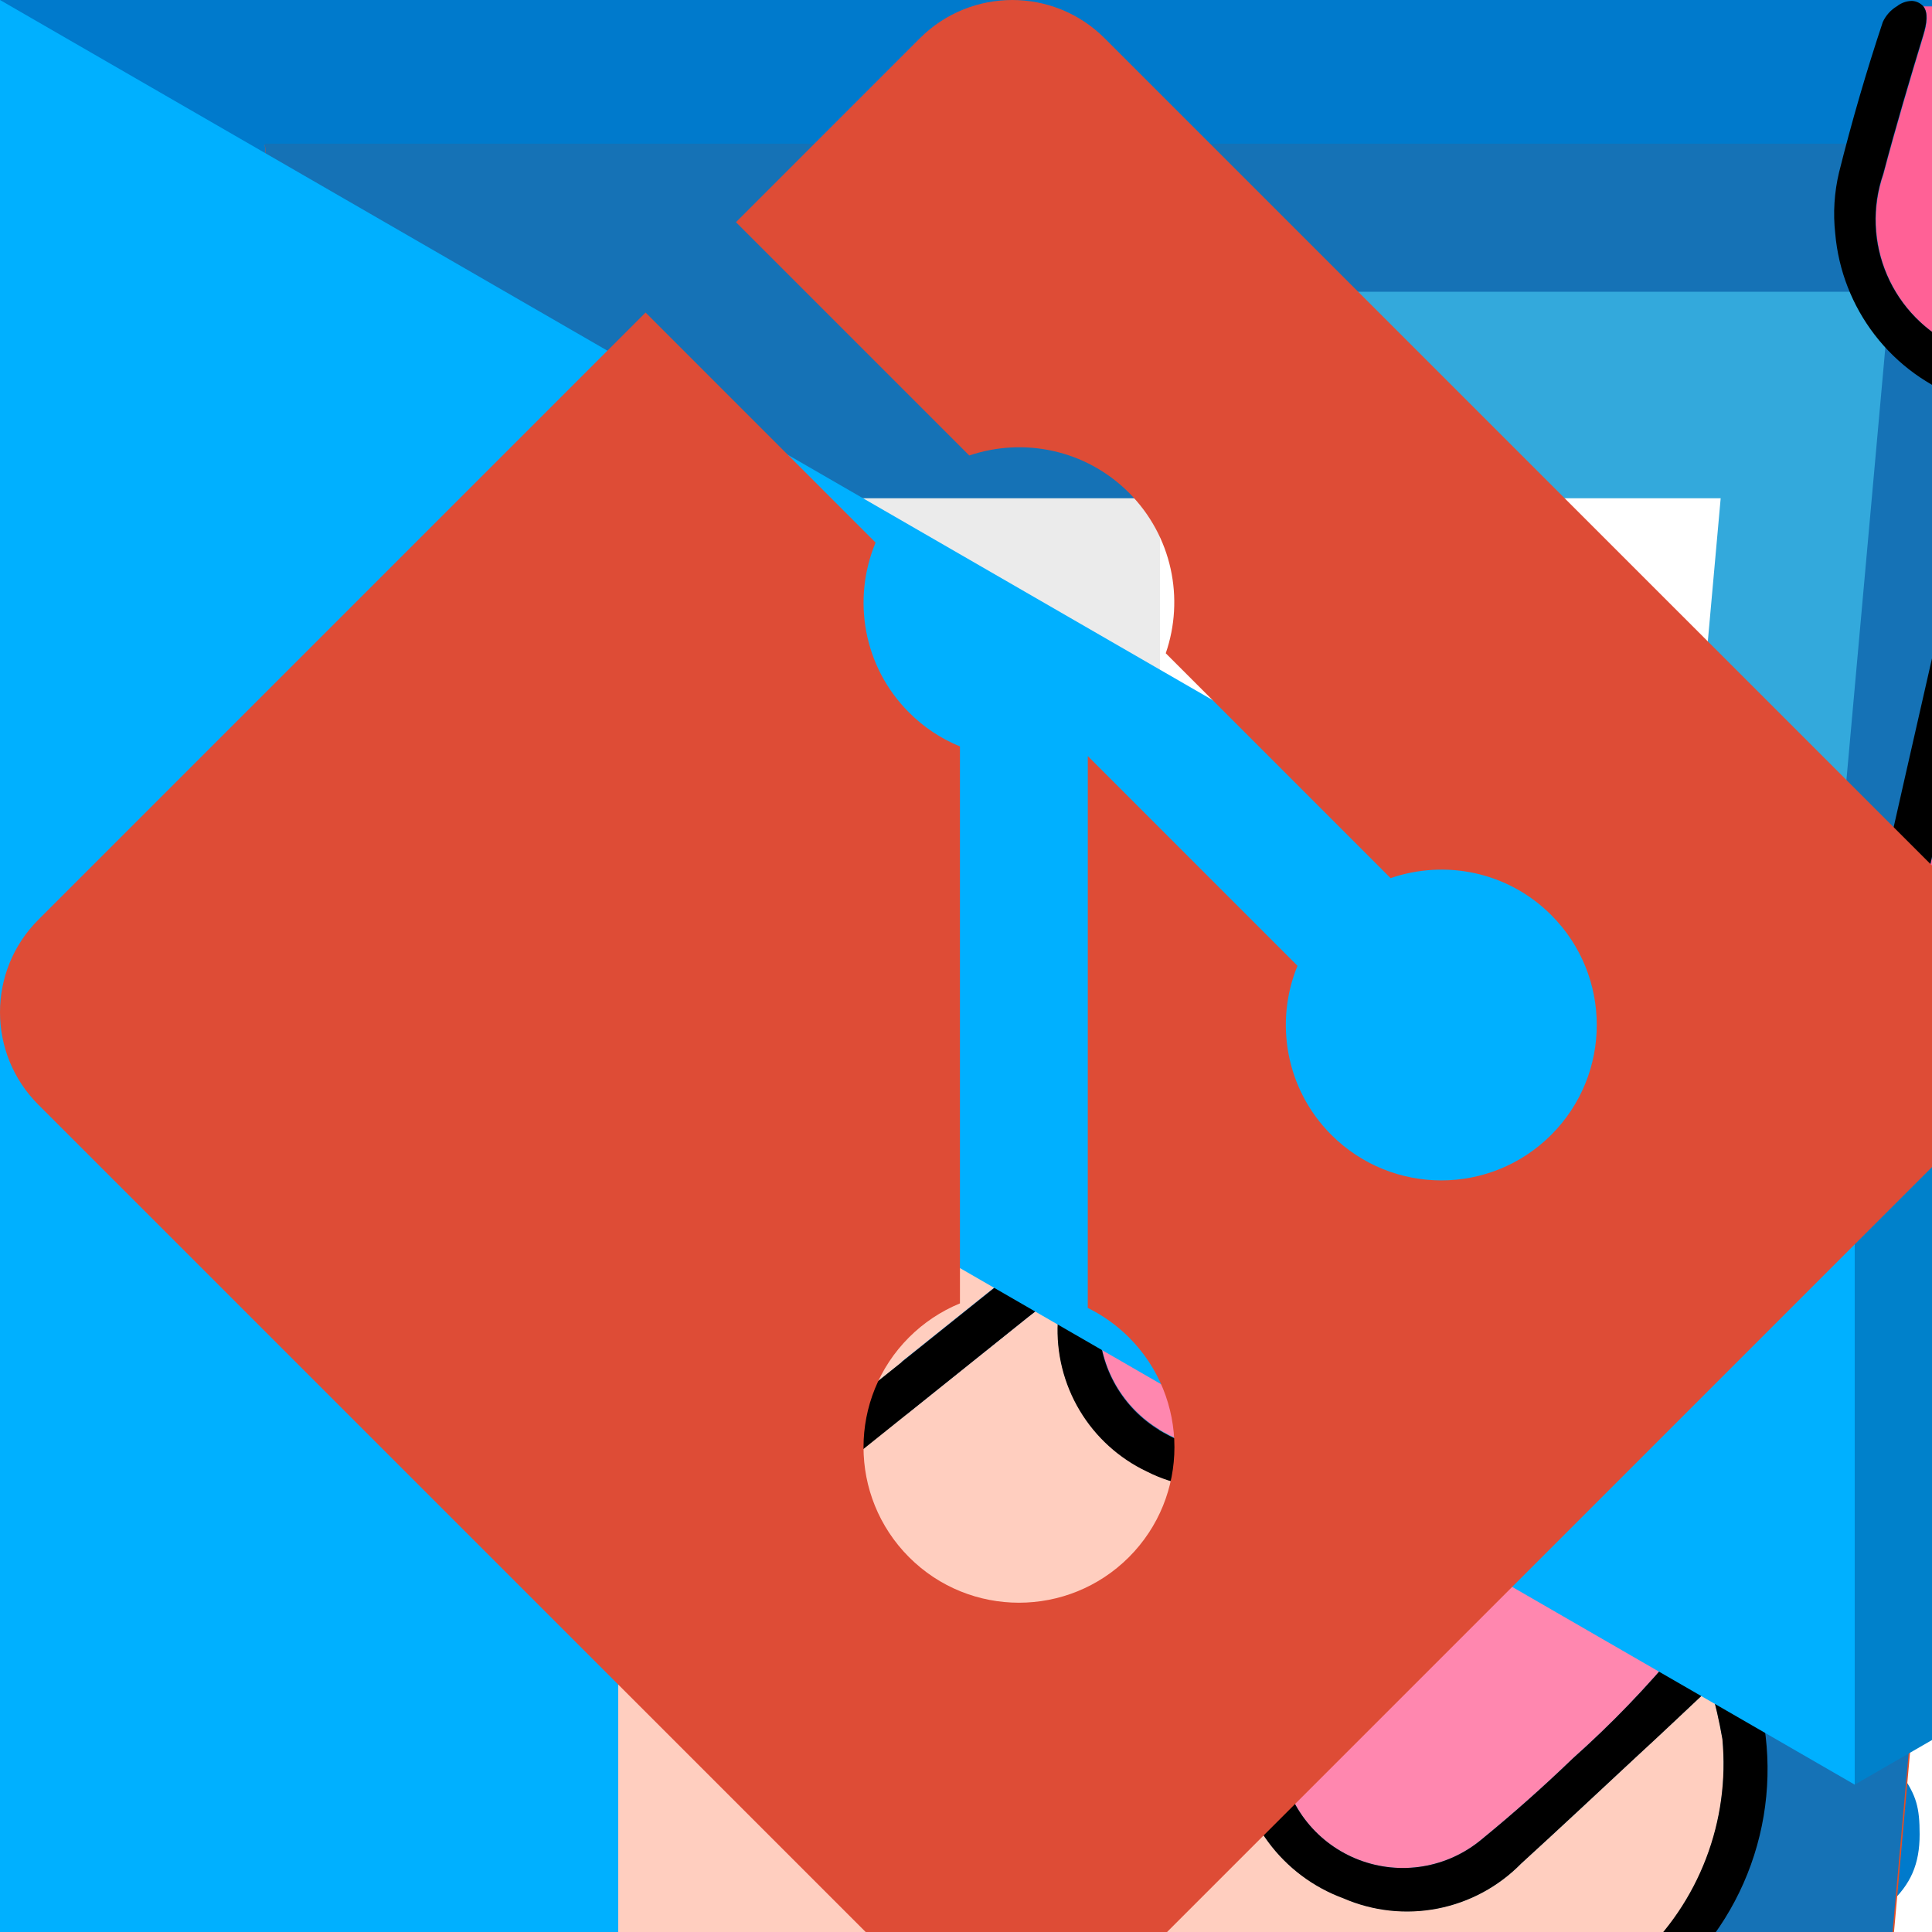
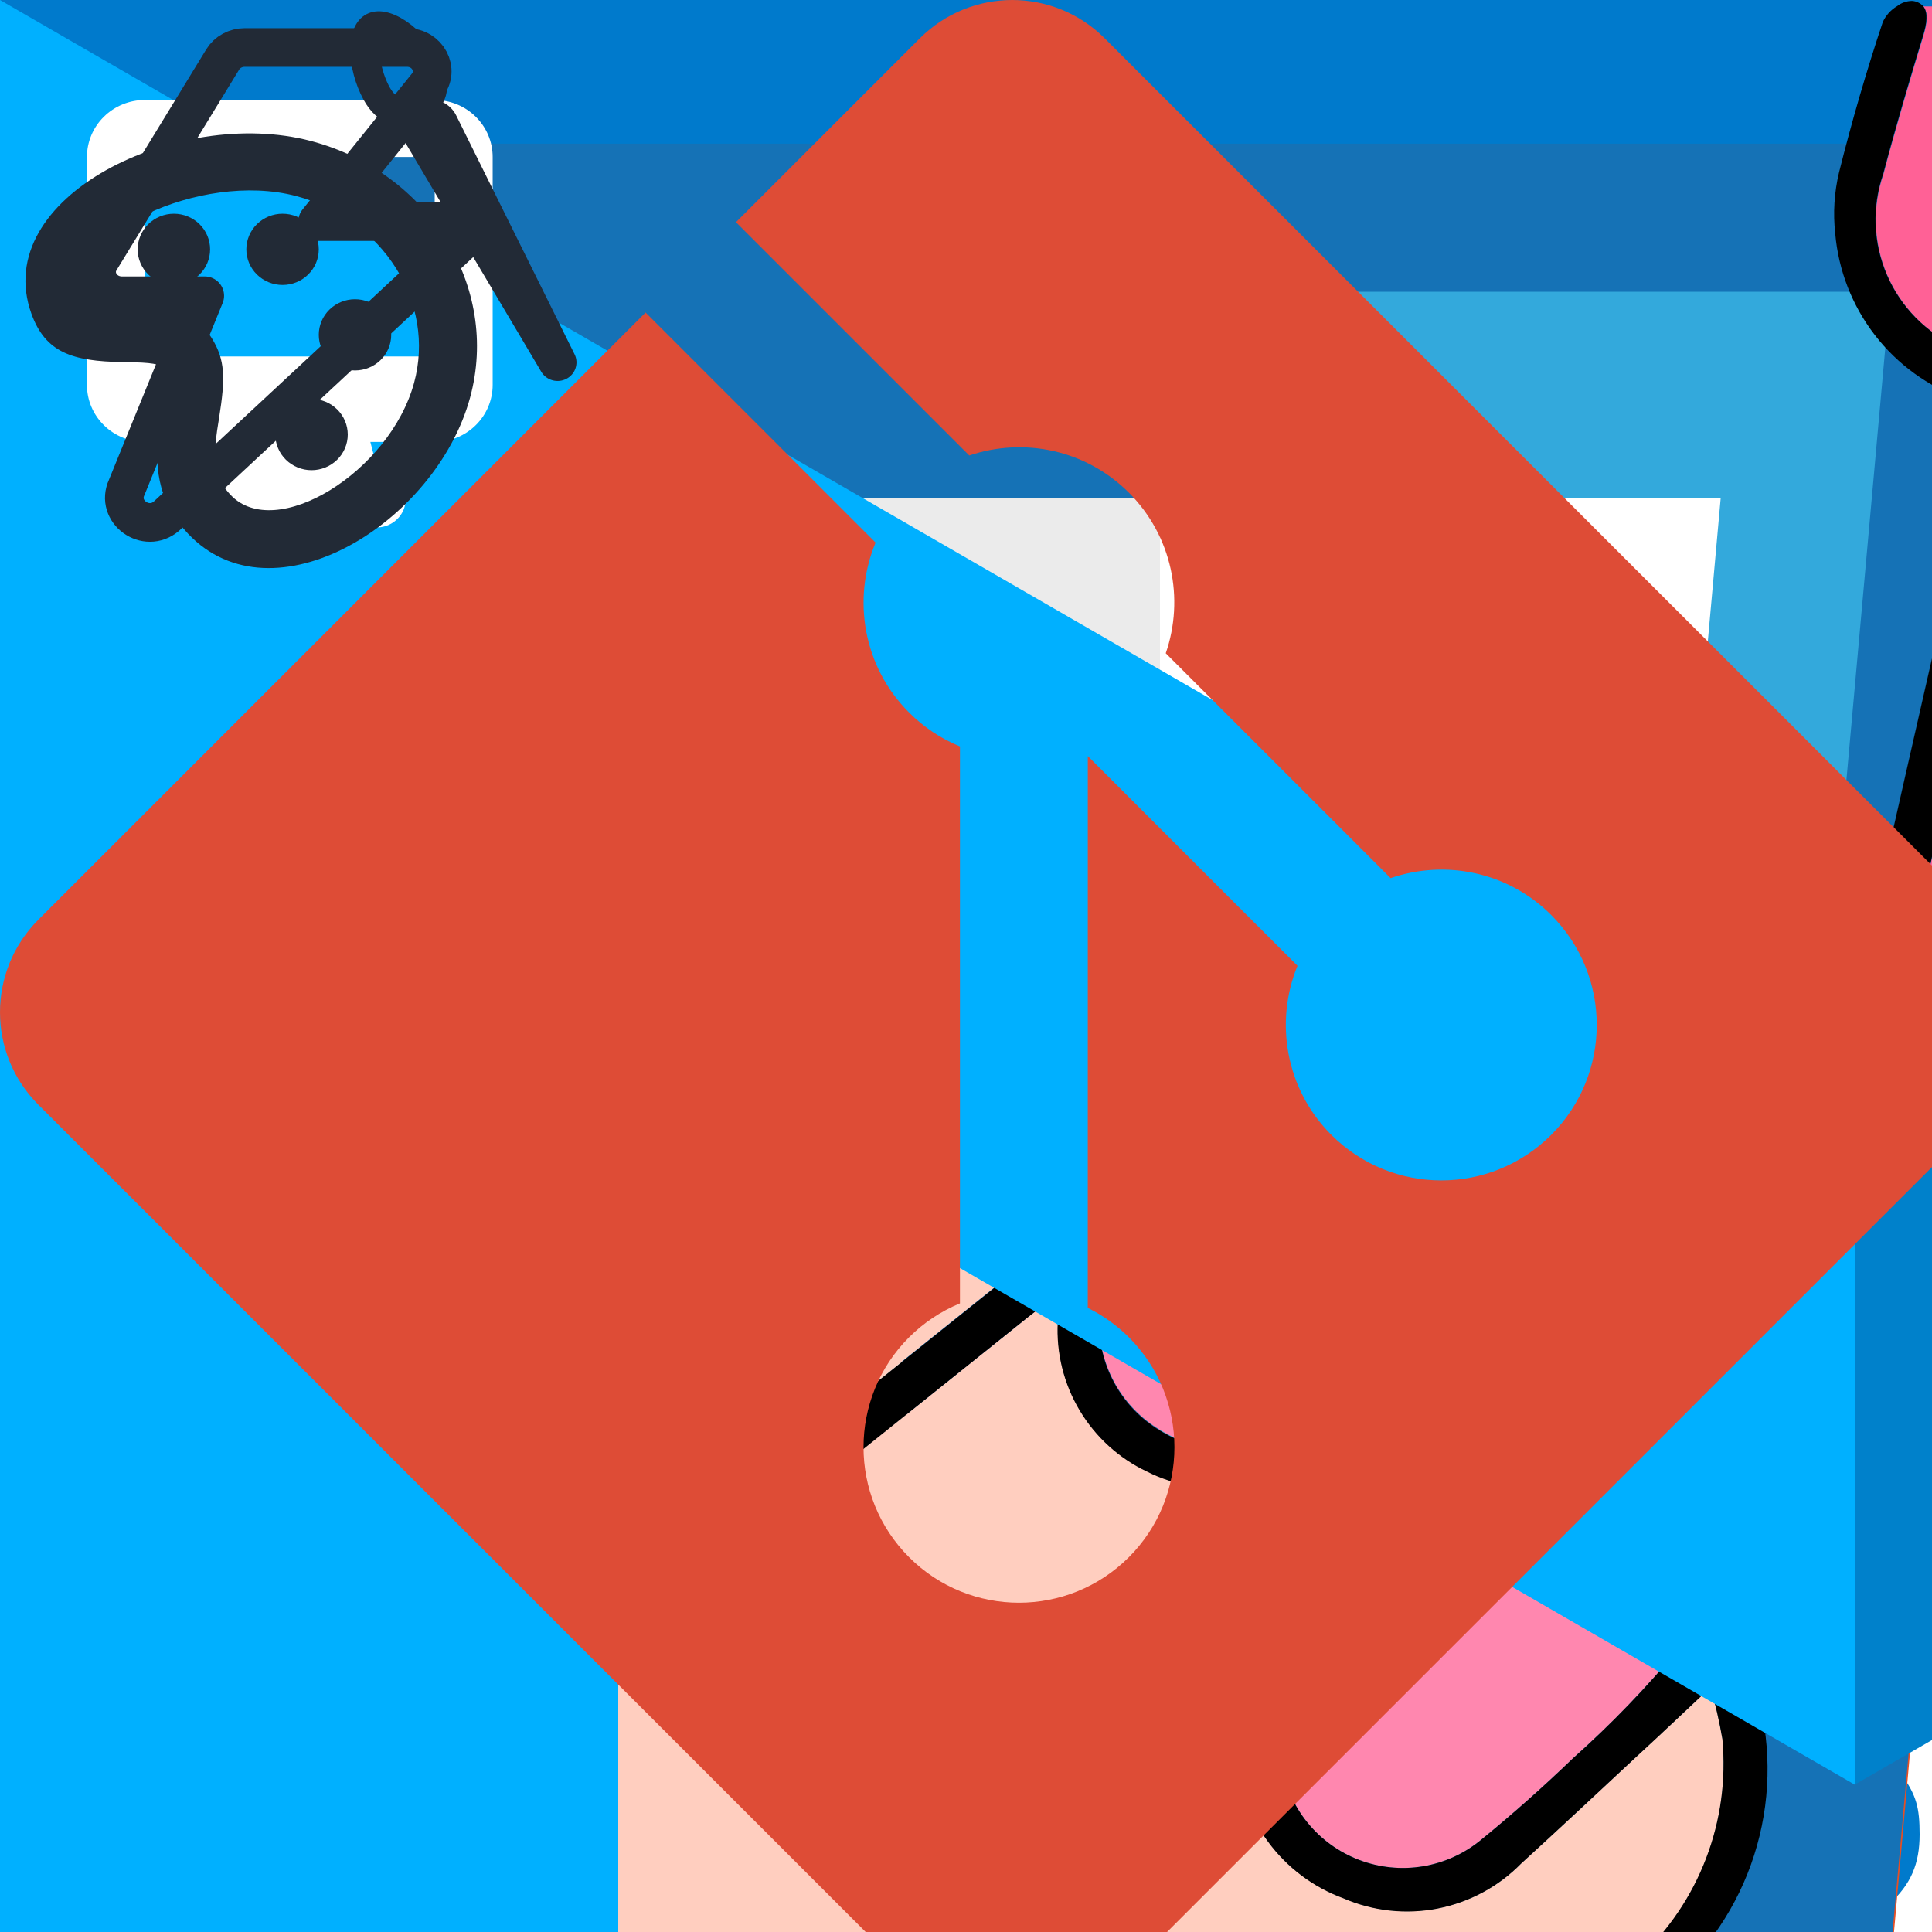
<svg xmlns="http://www.w3.org/2000/svg" width="100" height="100" viewBox="0 0 100 100" fill="none">
  <g id="codeReactSVG">
    <path d="M100 48.704C100 42.079 91.704 35.8 78.983 31.908C81.921 18.946 80.617 8.629 74.867 5.325C73.473 4.545 71.897 4.152 70.3 4.188V8.729C71.237 8.729 71.992 8.917 72.625 9.263C75.396 10.854 76.6 16.904 75.662 24.692C75.438 26.608 75.071 28.625 74.621 30.683C70.361 29.657 66.037 28.915 61.679 28.463C59.083 24.881 56.25 21.476 53.2 18.271C59.846 12.096 66.083 8.713 70.325 8.713V4.167C64.717 4.167 57.379 8.163 49.958 15.092C42.542 8.208 35.2 4.25 29.596 4.25V8.792C33.817 8.792 40.075 12.158 46.721 18.292C43.867 21.292 41.013 24.692 38.3 28.463C33.933 28.91 29.602 29.659 25.337 30.704C24.867 28.667 24.521 26.692 24.275 24.796C23.317 17.004 24.5 10.954 27.254 9.346C27.863 8.979 28.658 8.813 29.596 8.813V4.271C27.887 4.271 26.333 4.638 24.992 5.408C19.262 8.713 17.979 19.004 20.933 31.929C8.254 35.846 0 42.1 0 48.704C0 55.329 8.296 61.608 21.017 65.496C18.079 78.463 19.383 88.779 25.133 92.079C26.458 92.854 28.008 93.221 29.717 93.221C35.325 93.221 42.663 89.225 50.083 82.296C57.5 89.183 64.838 93.138 70.446 93.138C72.055 93.172 73.644 92.778 75.05 91.996C80.779 88.696 82.062 78.404 79.108 65.479C91.746 61.588 100 55.308 100 48.704ZM73.458 35.108C72.667 37.833 71.749 40.519 70.708 43.158C69.005 39.845 67.134 36.62 65.104 33.496C68 33.925 70.792 34.454 73.463 35.108H73.458ZM64.125 56.817C62.538 59.567 60.904 62.179 59.212 64.604C53.097 65.143 46.946 65.15 40.829 64.625C37.321 59.613 34.252 54.307 31.658 48.767C34.248 43.213 37.304 37.889 40.792 32.85C46.906 32.31 53.055 32.302 59.171 32.825C60.862 35.25 62.517 37.842 64.104 40.575C65.654 43.242 67.062 45.95 68.346 48.683C67.048 51.45 65.64 54.163 64.125 56.817ZM70.708 54.167C71.808 56.896 72.75 59.629 73.521 62.279C70.854 62.933 68.037 63.483 65.125 63.908C67.147 60.756 69.01 57.505 70.708 54.167ZM50.042 75.917C48.146 73.958 46.25 71.779 44.375 69.392C46.208 69.475 48.083 69.538 49.979 69.538C51.896 69.538 53.792 69.496 55.646 69.392C53.812 71.779 51.917 73.958 50.042 75.917ZM34.875 63.908C32.066 63.501 29.276 62.965 26.517 62.3C27.271 59.671 28.208 56.958 29.267 54.25C30.104 55.875 30.983 57.508 31.942 59.142C32.9 60.771 33.875 62.363 34.875 63.908ZM49.938 21.492C51.833 23.45 53.729 25.629 55.604 28.017C53.771 27.933 51.896 27.871 50 27.871C48.083 27.871 46.188 27.913 44.333 28.017C46.167 25.629 48.062 23.45 49.938 21.492ZM34.854 33.5C32.833 36.646 30.969 39.89 29.271 43.221C28.201 40.565 27.262 37.857 26.458 35.108C29.125 34.475 31.942 33.925 34.854 33.5ZM16.408 59.017C9.192 55.942 4.525 51.904 4.525 48.704C4.525 45.504 9.192 41.446 16.408 38.392C18.158 37.638 20.075 36.963 22.054 36.333C23.217 40.325 24.746 44.483 26.637 48.746C24.852 52.755 23.341 56.881 22.117 61.096C20.181 60.497 18.276 59.803 16.408 59.017ZM27.375 88.142C24.604 86.558 23.4 80.5 24.337 72.717C24.562 70.8 24.929 68.779 25.379 66.721C29.371 67.7 33.733 68.454 38.321 68.946C40.917 72.528 43.75 75.933 46.8 79.138C40.154 85.313 33.917 88.696 29.675 88.696C28.875 88.705 28.085 88.516 27.375 88.146V88.142ZM75.725 72.613C76.683 80.4 75.5 86.454 72.746 88.063C72.138 88.429 71.342 88.592 70.404 88.592C66.183 88.592 59.925 85.229 53.279 79.092C56.133 76.1 58.987 72.696 61.7 68.925C66.067 68.478 70.398 67.729 74.662 66.683C75.133 68.742 75.496 70.717 75.725 72.613ZM83.571 59.017C81.821 59.771 79.904 60.446 77.925 61.075C76.679 56.839 75.148 52.692 73.342 48.663C75.217 44.425 76.721 40.288 77.862 36.313C79.883 36.942 81.796 37.638 83.592 38.392C90.808 41.467 95.475 45.504 95.475 48.704C95.454 51.904 90.787 55.963 83.571 59.017Z" fill="white" fill-opacity="0.5" />
    <path d="M49.979 58.021C52.45 58.021 54.82 57.039 56.567 55.292C58.314 53.545 59.296 51.175 59.296 48.704C59.296 46.233 58.314 43.864 56.567 42.117C54.82 40.369 52.45 39.388 49.979 39.388C47.508 39.388 45.139 40.369 43.391 42.117C41.644 43.864 40.663 46.233 40.663 48.704C40.663 51.175 41.644 53.545 43.391 55.292C45.139 57.039 47.508 58.021 49.979 58.021Z" fill="white" fill-opacity="0.5" />
  </g>
  <g id="EmailMe">
    <path d="M18.125 3.125H1.875C1.529 3.125 1.25 3.404 1.25 3.75V16.25C1.25 16.596 1.529 16.875 1.875 16.875H18.125C18.471 16.875 18.75 16.596 18.75 16.25V3.75C18.75 3.404 18.471 3.125 18.125 3.125ZM16.547 5.252L10.385 10.047C10.232 10.166 10.02 10.166 9.867 10.047L3.703 5.252C3.68 5.234 3.663 5.209 3.654 5.181C3.646 5.153 3.646 5.123 3.656 5.095C3.665 5.067 3.683 5.043 3.707 5.026C3.731 5.009 3.76 5 3.789 5H16.461C16.49 5 16.519 5.009 16.543 5.026C16.567 5.043 16.585 5.067 16.594 5.095C16.604 5.123 16.604 5.153 16.596 5.181C16.587 5.209 16.57 5.234 16.547 5.252Z" fill="white" />
  </g>
  <g id="downloadCV">
    <path d="M10 12.5L13.333 9.167M10 12.5V2.5V12.5ZM10 12.5L6.667 9.167L10 12.5Z" stroke="white" stroke-width="2" stroke-linecap="round" stroke-linejoin="round" />
    <path d="M1.667 14.167L2.184 16.238C2.274 16.598 2.482 16.918 2.775 17.147C3.068 17.376 3.429 17.5 3.801 17.5H16.199C16.571 17.5 16.932 17.376 17.225 17.147C17.518 16.918 17.726 16.598 17.816 16.238L18.333 14.167" stroke="white" stroke-width="2" stroke-linecap="round" stroke-linejoin="round" />
  </g>
  <g id="reactSVG">
    <path d="M32.33,22.516c7.635,0.052 15.965,0.609 21.683,5.708c0.168,0.15 0.33,0.306 0.488,0.467c1.349,1.375 2.054,3.595 0.965,5.422c-2.234,3.751 -7.23,5.387 -12.067,6.394c-7.234,1.506 -14.798,1.518 -22.029,0.192c-4.161,-0.764 -8.416,-2.103 -11.373,-4.904c-1.151,-1.09 -2.135,-2.524 -1.981,-4.12c0.25,-2.582 2.727,-4.239 4.812,-5.361c5.791,-3.116 12.847,-3.813 19.502,-3.798Zm-0.554,1.173c-7.224,0.049 -15.043,0.51 -20.621,5.129c-0.195,0.161 -0.383,0.33 -0.564,0.507c-0.117,0.114 -0.23,0.233 -0.339,0.355c-0.979,1.1 -1.316,2.867 -0.392,4.188c0.93,1.329 2.342,2.288 3.796,3.07c5.438,2.924 11.864,3.443 18.129,3.465c6.343,0.023 12.884,-0.555 18.487,-3.452c2.232,-1.155 4.744,-2.851 4.655,-5.035c-0.082,-2.004 -2.036,-3.242 -3.499,-4.126c-0.396,-0.239 -0.803,-0.46 -1.216,-0.668c-5.562,-2.787 -12.08,-3.447 -18.436,-3.433Z" style="fill:#00d8ff;" />
    <path d="M42.115,10.703c2.793,0.071 4.24,3.429 4.431,5.909c0.038,0.493 0.052,0.988 0.046,1.483c-0.006,0.536 -0.035,1.072 -0.082,1.606c-0.589,6.612 -3.608,12.909 -7.163,18.724c-3.477,5.688 -7.717,11.36 -13.485,13.996c-1.907,0.872 -4.175,1.41 -5.863,0.437c-2.314,-1.333 -2.567,-4.451 -2.524,-6.816c0.011,-0.581 0.049,-1.162 0.109,-1.741c0.889,-8.56 5.228,-16.669 10.658,-23.655c3.168,-4.076 6.937,-8.119 11.632,-9.583c0.739,-0.231 1.326,-0.371 2.241,-0.36Zm-0.134,1.172c-3.279,0.052 -6.223,2.482 -8.83,5.007c-6.854,6.637 -11.905,15.464 -13.937,24.721c-0.157,0.717 -0.289,1.439 -0.386,2.166c-0.075,0.563 -0.13,1.129 -0.159,1.697c-0.023,0.452 -0.031,0.905 -0.017,1.358c0.01,0.354 0.033,0.708 0.072,1.06c0.029,0.269 0.068,0.537 0.117,0.803c0.037,0.197 0.08,0.393 0.13,0.588c0.041,0.158 0.087,0.315 0.139,0.471c0.409,1.233 1.463,2.411 2.878,2.45c3.301,0.09 6.409,-2.317 9.096,-4.933c4.717,-4.591 8.232,-10.36 10.978,-16.424c2.216,-4.896 4.243,-10.218 3.111,-15.607c-0.043,-0.204 -0.093,-0.406 -0.15,-0.606c-0.047,-0.163 -0.1,-0.324 -0.158,-0.483c-0.44,-1.199 -1.475,-2.271 -2.884,-2.268Z" style="fill:#00d8ff;" />
    <path d="M22.109,10.747c3.564,0.069 6.765,2.488 9.607,5.197c5.186,4.943 9.011,11.231 11.913,17.849c2.248,5.127 4.316,10.882 2.478,16.292c-0.579,1.705 -2.044,3.265 -3.997,3.305c-3.581,0.072 -6.9,-2.532 -9.78,-5.335c-7.225,-7.034 -12.589,-16.32 -14.427,-26.168c-0.132,-0.704 -0.237,-1.414 -0.309,-2.127c-0.059,-0.582 -0.096,-1.167 -0.106,-1.752c-0.008,-0.472 0.002,-0.944 0.035,-1.414c0.022,-0.314 0.054,-0.626 0.097,-0.937c0.041,-0.292 0.093,-0.583 0.158,-0.871c0.043,-0.191 0.091,-0.38 0.146,-0.568c0.539,-1.843 1.941,-3.485 4.185,-3.471Zm-0.135,1.173c-2.087,0.046 -3.042,2.507 -3.234,4.234c-0.039,0.354 -0.063,0.711 -0.074,1.068c-0.014,0.456 -0.008,0.913 0.015,1.369c0.328,6.599 3.278,12.979 6.838,18.821c3.352,5.5 7.4,10.978 12.968,13.794c1.608,0.813 3.562,1.452 4.951,0.684c1.742,-0.964 1.956,-3.261 2.049,-4.973c0.025,-0.466 0.028,-0.934 0.013,-1.401c-0.018,-0.586 -0.064,-1.171 -0.133,-1.753c-0.642,-5.437 -3.05,-10.582 -5.816,-15.444c-3.442,-6.048 -7.659,-12.076 -13.627,-15.225c-1.236,-0.652 -2.574,-1.185 -3.95,-1.174Z" style="fill:#00d8ff;" />
  </g>
  <g id="Redux-Toolkit">
    <path d="M21.787 21.556C22.894 21.443 23.734 20.505 23.696 19.379C23.657 18.253 22.703 17.352 21.558 17.352H21.481C20.298 17.39 19.382 18.366 19.42 19.529C19.458 20.092 19.687 20.58 20.031 20.918C18.733 23.433 16.747 25.272 13.77 26.811C11.746 27.861 9.647 28.237 7.547 27.974C5.829 27.749 4.493 26.998 3.653 25.76C2.431 23.921 2.317 21.931 3.348 19.942C4.073 18.516 5.218 17.465 5.944 16.939C5.791 16.451 5.562 15.626 5.447 15.025C-0.088 18.966 0.484 24.296 2.164 26.811C3.424 28.687 5.982 29.851 8.807 29.851C9.57 29.851 10.334 29.776 11.098 29.588C15.984 28.65 19.687 25.797 21.787 21.556ZM28.506 16.902C25.605 13.561 21.329 11.722 16.442 11.722H15.831C15.488 11.047 14.762 10.596 13.961 10.596H13.884C12.701 10.634 11.785 11.61 11.823 12.773C11.861 13.899 12.815 14.8 13.961 14.8H14.037C14.877 14.762 15.602 14.237 15.908 13.524H16.595C19.496 13.524 22.245 14.349 24.727 15.963C26.635 17.202 28.01 18.816 28.773 20.768C29.422 22.344 29.384 23.883 28.697 25.197C27.628 27.186 25.834 28.274 23.467 28.274C21.939 28.274 20.489 27.824 19.725 27.486C19.305 27.861 18.542 28.462 18.007 28.837C19.649 29.588 21.329 30.001 22.932 30.001C26.597 30.001 29.308 28.012 30.338 26.022C31.445 23.845 31.369 20.092 28.506 16.902ZM9.112 22.194C9.151 23.32 10.105 24.221 11.25 24.221H11.327C12.51 24.183 13.426 23.207 13.388 22.044C13.35 20.918 12.395 20.017 11.25 20.017H11.174C11.098 20.017 10.983 20.017 10.907 20.054C9.341 17.502 8.692 14.725 8.922 11.722C9.074 9.47 9.838 7.518 11.174 5.904C12.281 4.516 14.419 3.84 15.87 3.803C19.916 3.727 21.634 8.682 21.749 10.671C22.245 10.784 23.085 11.046 23.657 11.234C23.199 5.154 19.382 2.001 15.717 2.001C12.281 2.001 9.112 4.441 7.852 8.044C6.096 12.848 7.242 17.465 9.379 21.105C9.189 21.368 9.074 21.781 9.112 22.194V22.194Z" fill="#764ABC" />
  </g>
  <g id="JS">
    <path d="M2.255 0H117.745V120H2.255V0Z" fill="#F7DF1E" />
    <path d="M32.62 100.28L41.458 94.723C43.163 97.864 44.714 100.522 48.435 100.522C52.001 100.522 54.249 99.072 54.249 93.434V55.091H65.102V93.594C65.102 105.274 58.513 110.59 48.9 110.59C40.218 110.59 35.178 105.918 32.62 100.28" fill="black" />
    <path d="M71 99.072L79.837 93.756C82.163 97.704 85.187 100.603 90.535 100.603C95.032 100.603 97.9 98.267 97.9 95.045C97.9 91.178 94.954 89.809 89.993 87.554L87.28 86.345C79.45 82.882 74.255 78.532 74.255 69.349C74.255 60.891 80.457 54.447 90.148 54.447C97.048 54.447 102.009 56.944 105.575 63.469L97.125 69.107C95.264 65.644 93.249 64.275 90.148 64.275C86.97 64.275 84.954 66.369 84.954 69.107C84.954 72.49 86.97 73.86 91.621 75.955L94.334 77.163C103.559 81.271 108.754 85.46 108.754 94.884C108.754 105.034 101.079 110.591 90.768 110.591C80.69 110.591 74.178 105.597 71 99.072" fill="black" />
  </g>
  <g id="TS">
    <path d="M0 60V120H60H120V60V0H60H0V60Z" fill="#007ACC" />
    <path d="M26.537 60.398L26.499 65.312H34.309H42.118L42.118 87.503V109.693H47.642H53.166V87.503L53.166 65.312H60.975H68.785V60.493C68.785 57.826 68.728 55.598 68.652 55.541C68.595 55.465 59.09 55.426 47.566 55.446L26.595 55.503L26.537 60.398Z" fill="white" />
    <path d="M96.826 55.364C99.874 56.126 102.198 57.478 104.331 59.687C105.436 60.868 107.074 63.021 107.207 63.535C107.245 63.687 102.026 67.192 98.864 69.154C98.75 69.23 98.293 68.735 97.779 67.973C96.236 65.725 94.617 64.754 92.141 64.583C88.502 64.335 86.16 66.24 86.179 69.421C86.179 70.354 86.312 70.906 86.693 71.668C87.493 73.326 88.979 74.316 93.645 76.335C102.236 80.03 105.912 82.468 108.198 85.935C110.75 89.802 111.322 95.973 109.588 100.564C107.683 105.554 102.96 108.945 96.312 110.068C94.255 110.43 89.379 110.373 87.169 109.973C82.35 109.116 77.779 106.735 74.96 103.611C73.855 102.392 71.703 99.211 71.836 98.983C71.893 98.906 72.388 98.602 72.941 98.278C73.474 97.973 75.493 96.811 77.398 95.707L80.845 93.707L81.569 94.773C82.579 96.316 84.788 98.43 86.122 99.135C89.95 101.154 95.207 100.868 97.798 98.545C98.903 97.535 99.36 96.487 99.36 94.945C99.36 93.554 99.188 92.945 98.464 91.897C97.531 90.564 95.626 89.44 90.217 87.097C84.026 84.43 81.36 82.773 78.922 80.145C77.512 78.621 76.179 76.183 75.626 74.145C75.169 72.449 75.055 68.202 75.417 66.487C76.693 60.507 81.207 56.335 87.722 55.097C89.836 54.697 94.75 54.849 96.826 55.364Z" fill="white" />
  </g>
  <g id="HTML5">
    <path d="M22.133 102.004L13.706 7.5H106.294L97.856 101.989L59.944 112.5L22.133 102.004Z" fill="#E44F26" />
    <path d="M60 104.468L90.638 95.974L97.845 15.229H60V104.468Z" fill="#F1662A" />
    <path d="M60 50.276H44.663L43.605 38.407H60V26.816H30.938L31.215 29.929L34.061 61.867H60V50.276ZM60 80.377L59.947 80.392L47.04 76.909L46.215 67.665H34.579L36.203 85.86L59.947 92.453L60 92.438V80.377Z" fill="#EBEBEB" />
    <path d="M59.959 50.276V61.867H74.231L72.889 76.901L59.959 80.389V92.449L83.722 85.86L83.895 83.903L86.618 53.389L86.903 50.276H59.959ZM59.959 26.816V38.407H87.956L88.189 35.805L88.718 29.929L88.995 26.816H59.959Z" fill="white" />
  </g>
  <g id="CSS">
    <path d="M22.133 101.154L13.71 7.438H106.29L97.856 101.139L59.944 111.562L22.133 101.154Z" fill="#1572B6" />
    <path d="M60 103.597L90.638 95.174L97.845 15.102H60V103.597Z" fill="#33A9DC" />
    <path d="M60 49.054H75.338L76.395 37.284H60V25.79H89.062L88.785 28.872L85.939 60.549H60V49.054Z" fill="white" />
    <path d="M60.071 78.904L60.019 78.919L47.111 75.461L46.286 66.294H34.65L36.274 84.341L60.015 90.879L60.071 90.864V78.904Z" fill="#EBEBEB" />
    <path d="M74.351 60.062L72.956 75.453L60.03 78.912V90.871L83.79 84.341L83.966 82.4L85.98 60.062H74.351Z" fill="white" />
    <path d="M60.041 25.79V37.284H32.044L31.811 34.7L31.282 28.872L31.005 25.79H60.041ZM60 49.054V60.549H47.254L47.021 57.964L46.496 52.137L46.219 49.054H60Z" fill="#EBEBEB" />
  </g>
  <g id="styled-component">
    <path d="M68.767 118.279C68.947 117.872 69.401 117.589 69.731 117.246C74.766 111.967 79.844 106.735 84.811 101.391C86.365 99.956 87.566 98.18 88.32 96.204C89.074 94.227 89.36 92.103 89.156 89.997C89 89.095 88.796 88.203 88.543 87.323C87.189 88.608 85.929 89.778 84.661 90.957C82.69 92.791 80.727 94.633 78.739 96.446C77.566 97.641 76.059 98.453 74.415 98.774C72.772 99.094 71.07 98.909 69.534 98.242C67.98 97.671 66.627 96.655 65.644 95.322C64.661 93.989 64.092 92.397 64.006 90.743C63.96 90.53 63.899 90.321 63.822 90.117C62.309 91.402 60.861 92.585 59.425 93.802L29.587 119.085C29.382 119.261 29.159 119.479 28.966 119.65H68.746L68.686 119.612C68.472 119.462 68.583 118.673 68.767 118.279Z" fill="#FFCEBF" />
    <path d="M27.144 118.279C27.497 117.818 27.924 117.418 28.408 117.096L69.7 82.064C72.517 79.673 75.321 77.269 78.112 74.852C78.457 74.612 78.727 74.279 78.892 73.892C79.559 70.983 79.654 67.972 79.17 65.026C78.742 65.326 78.51 65.455 78.313 65.665C74.932 68.69 71.568 71.741 68.17 74.749C67.044 75.882 65.588 76.629 64.012 76.882C62.435 77.136 60.818 76.883 59.394 76.159C57.941 75.473 56.726 74.371 55.901 72.992C55.077 71.613 54.682 70.02 54.766 68.416V67.028C54.145 67.482 53.691 67.786 53.266 68.129C36.74 81.362 20.216 94.584 3.695 107.797C2.949 108.393 2.058 109.721 1.081 108.431C0.104 107.141 1.591 106.61 2.341 106.01C19.953 91.877 37.574 77.758 55.203 63.651C58.074 61.35 58.263 60.385 56.394 56.73L55.28 57.776C52.225 60.617 49.135 63.419 46.127 66.308C44.893 67.498 43.348 68.315 41.669 68.664C39.991 69.013 38.248 68.881 36.641 68.282C35.035 67.683 33.631 66.641 32.591 65.278C31.551 63.915 30.918 62.286 30.765 60.578C30.195 61.007 29.702 61.32 29.235 61.684L3.095 81.944C2.644 82.386 2.13 82.759 1.569 83.05C1.146 83.178 0.692 83.155 0.284 82.986V119.671H27.092C26.992 119.451 26.945 119.21 26.954 118.969C26.963 118.727 27.028 118.491 27.144 118.279Z" fill="#FFCEBF" />
    <path d="M99.565 1.821C98.837 4.208 98.13 6.599 97.491 9.012C96.902 10.716 96.97 12.58 97.684 14.237C98.397 15.894 99.704 17.225 101.348 17.968C106.376 20.611 112.043 21.798 117.709 21.396V2.228C117.646 1.808 117.669 1.379 117.777 0.968C117.897 0.736 118.049 0.521 118.227 0.33H99.548C99.835 0.664 99.737 1.251 99.565 1.821Z" fill="#FF6196" />
    <path d="M62.051 42.998C61.962 45.137 61.214 47.197 59.908 48.894C55.242 54.918 49.883 60.372 43.942 65.144C42.984 66.03 41.769 66.591 40.473 66.745C39.177 66.899 37.865 66.638 36.725 66.001C35.592 65.516 34.636 64.692 33.989 63.643C33.342 62.593 33.036 61.369 33.113 60.138C33.25 58.627 33.878 57.202 34.9 56.08C41.544 49.745 48.742 44.019 56.407 38.969C56.91 38.576 57.523 38.35 58.16 38.324C58.798 38.298 59.427 38.472 59.96 38.824C60.66 39.258 61.226 39.879 61.595 40.615C61.964 41.352 62.122 42.177 62.051 42.998Z" fill="#FF87AF" />
    <path d="M56.913 68.97C56.813 68.023 56.935 67.065 57.268 66.173C57.601 65.281 58.137 64.478 58.833 63.828C65.337 57.828 72.316 52.364 79.701 47.488C79.924 47.347 80.13 47.205 80.374 47.06C81.019 46.594 81.801 46.356 82.596 46.383C83.391 46.41 84.155 46.701 84.766 47.21C85.359 47.711 85.777 48.386 85.963 49.14C86.15 49.893 86.094 50.685 85.804 51.405C84.869 54.517 83.145 57.334 80.798 59.581C76.033 64.276 71.175 68.876 66.229 73.379C65.484 74.146 64.505 74.642 63.447 74.791C62.389 74.94 61.311 74.733 60.384 74.202C59.409 73.696 58.579 72.95 57.972 72.035C57.365 71.119 57 70.065 56.913 68.97Z" fill="#FF87AF" />
    <path d="M87.834 71.802C86.635 73.087 85.4 74.313 84.248 75.628C83.901 76.137 83.614 76.683 83.391 77.257C84.025 77.445 84.766 77.942 85.28 77.766C87.899 76.888 90.453 75.834 93.328 74.724C92.702 76.164 92.231 77.492 91.567 78.709C88.831 83.308 85.404 87.459 81.407 91.016C79.887 92.482 78.308 93.883 76.671 95.22C75.805 95.939 74.762 96.416 73.651 96.6C72.54 96.784 71.399 96.67 70.347 96.269C69.294 95.868 68.367 95.195 67.659 94.318C66.953 93.441 66.491 92.392 66.323 91.278C66.254 90.659 66.309 90.032 66.484 89.434C66.659 88.836 66.951 88.278 67.343 87.794C73.174 81.461 79.838 75.95 87.153 71.412C87.242 71.377 87.336 71.358 87.432 71.356L87.834 71.802Z" fill="#FF87AF" />
    <path d="M97.672 54.733L105.004 22.166L110.147 23.37L107.494 31.43C105.017 38.93 102.51 46.429 100.093 53.936C99.622 55.325 99.005 55.582 97.672 54.733Z" fill="#FF6196" />
    <path d="M89.386 73.888C90.162 70.927 90.933 68.189 91.584 65.421C92.219 62.736 93.426 60.221 95.124 58.046C96.165 56.679 97.335 57.223 98.531 57.519C99.636 57.789 99.915 58.599 99.962 59.662C100.136 62.6 99.241 65.503 97.442 67.834C95.3 70.489 92.532 72.57 89.386 73.888Z" fill="#FF6196" />
    <path d="M119.944 3.839C120.008 2.885 119.983 1.927 119.871 0.977C119.783 0.712 119.607 0.484 119.374 0.33C119.184 0.175 118.961 0.065 118.723 0.008C118.585 -0.017 118.393 0.124 118.208 0.325C118.03 0.517 117.878 0.732 117.758 0.964C117.65 1.375 117.627 1.804 117.69 2.224V21.387C112.023 21.79 106.357 20.602 101.329 17.959C99.685 17.216 98.378 15.886 97.665 14.229C96.951 12.572 96.882 10.708 97.472 9.003C98.111 6.59 98.818 4.199 99.546 1.812C99.718 1.243 99.816 0.655 99.546 0.321C99.396 0.158 99.189 0.06 98.968 0.047C98.685 0.05 98.41 0.146 98.188 0.321C97.867 0.513 97.612 0.797 97.455 1.135C96.598 3.707 95.844 6.303 95.188 8.926C94.941 9.959 94.874 11.028 94.991 12.084C95.157 13.995 95.868 15.819 97.039 17.338C98.21 18.857 99.793 20.008 101.599 20.654C102.409 20.993 102.884 21.327 102.657 22.394C102.344 23.748 102.04 25.103 101.732 26.461C99.632 35.666 97.544 44.874 95.467 54.088C95.408 54.498 95.228 54.882 94.948 55.189C93.579 56.277 92.429 57.615 91.559 59.131C90.449 61.133 89.682 63.305 89.287 65.559C89.212 66.278 88.952 66.966 88.533 67.555C88.114 68.144 87.55 68.615 86.896 68.923C85.109 69.827 83.468 70.997 81.484 72.214C81.616 69.828 81.591 67.436 81.407 65.053C81.256 64.321 81.288 63.562 81.5 62.844C81.713 62.127 82.099 61.472 82.624 60.94C85.237 58.351 87.1 55.102 88.015 51.538C88.288 50.712 88.363 49.833 88.233 48.973C88.104 48.113 87.774 47.295 87.27 46.586C86.766 45.876 86.102 45.296 85.332 44.891C84.563 44.485 83.708 44.267 82.838 44.253C81.43 44.237 80.047 44.63 78.857 45.384C74.768 48.177 70.75 51.072 66.807 54.066C64.463 55.832 62.256 57.786 59.985 59.637C59.887 59.532 59.803 59.415 59.732 59.29C59.689 58.974 59.604 58.666 59.48 58.373C57.581 55.442 58.897 53.312 60.958 51.122C63.105 48.871 64.292 45.873 64.266 42.762C64.333 41.177 63.836 39.619 62.865 38.365C62.347 37.729 61.71 37.2 60.988 36.81C59.963 36.249 58.791 36.014 57.629 36.139C56.467 36.263 55.371 36.739 54.487 37.504L53.292 38.361C50.562 40.315 47.798 42.218 45.171 44.309C41.336 47.37 37.584 50.534 33.918 53.796C32.204 55.309 30.953 57.374 29.175 58.78C19.901 66.103 10.53 73.294 1.192 80.532C0.871 80.723 0.576 80.955 0.314 81.222C0.287 81.261 0.264 81.302 0.245 81.346C0.048 81.804 -0.119 82.563 0.112 82.841C0.169 82.902 0.238 82.95 0.314 82.983C0.722 83.152 1.176 83.175 1.599 83.047C2.16 82.756 2.674 82.384 3.125 81.942L29.265 61.681C29.732 61.317 30.224 60.987 30.794 60.575C30.948 62.283 31.581 63.913 32.621 65.276C33.66 66.639 35.065 67.68 36.671 68.279C38.277 68.878 40.02 69.011 41.699 68.661C43.377 68.312 44.923 67.495 46.157 66.305C49.157 63.417 52.255 60.614 55.31 57.773L56.424 56.727C58.293 60.383 58.104 61.347 55.233 63.648C37.589 77.766 19.959 91.888 2.341 106.012C1.591 106.611 0.108 107.156 1.081 108.433C2.054 109.71 2.949 108.394 3.695 107.798C20.224 94.597 36.742 81.379 53.249 68.143C53.677 67.8 54.127 67.496 54.749 67.042V68.43C54.665 70.034 55.06 71.627 55.884 73.006C56.708 74.385 57.924 75.488 59.377 76.174C60.801 76.897 62.417 77.15 63.994 76.897C65.571 76.644 67.027 75.897 68.153 74.764C71.551 71.764 74.915 68.704 78.296 65.679C78.51 65.486 78.759 65.341 79.153 65.041C79.637 67.986 79.542 70.998 78.874 73.907C78.71 74.294 78.439 74.626 78.094 74.867C75.3 77.281 72.497 79.685 69.683 82.079L28.407 117.115C27.924 117.437 27.497 117.836 27.143 118.297C27.03 118.507 26.967 118.741 26.958 118.979C26.949 119.217 26.995 119.455 27.092 119.673C27.286 119.818 27.509 119.917 27.747 119.964C27.984 120.011 28.229 120.004 28.463 119.943C28.648 119.889 28.818 119.794 28.96 119.664C29.175 119.493 29.389 119.274 29.582 119.099L59.42 93.816C60.855 92.599 62.303 91.399 63.816 90.131C63.893 90.334 63.954 90.543 64.001 90.756C64.086 92.41 64.656 94.003 65.638 95.336C66.621 96.669 67.974 97.684 69.528 98.255C71.064 98.922 72.766 99.108 74.41 98.787C76.053 98.467 77.561 97.655 78.733 96.46C80.721 94.647 82.684 92.805 84.655 90.971C85.941 89.792 87.183 88.609 88.538 87.337C88.79 88.216 88.994 89.109 89.15 90.011C89.347 92.109 89.058 94.225 88.304 96.194C87.551 98.163 86.353 99.931 84.805 101.362C79.839 106.71 74.761 111.942 69.725 117.217C69.395 117.56 68.941 117.843 68.761 118.25C68.581 118.657 68.466 119.454 68.68 119.626L68.74 119.664C69.189 119.883 69.695 119.959 70.188 119.883C70.327 119.854 70.45 119.777 70.535 119.664C70.655 119.54 70.771 119.386 70.887 119.27C74.966 115.053 79.067 110.858 83.117 106.611C84.751 104.955 86.288 103.205 87.719 101.371C89.585 99.305 90.822 96.749 91.285 94.004C91.749 91.259 91.418 88.439 90.333 85.875C90.216 85.304 90.33 84.709 90.65 84.221C90.929 83.741 91.237 83.274 91.554 82.811C92.569 81.494 93.414 80.054 94.07 78.526C95.337 74.776 97.282 71.29 99.808 68.242C100.969 66.769 101.768 65.045 102.14 63.207C102.512 61.369 102.447 59.47 101.95 57.662C101.775 56.974 101.775 56.254 101.95 55.566C104.119 48.851 106.351 42.158 108.562 35.46L111.519 26.487L112.432 23.714C114.377 23.714 116.211 23.676 118.037 23.714C119.554 23.757 120.017 23.046 120 21.572C119.91 15.658 119.944 9.749 119.944 3.839ZM43.937 65.144C42.979 66.03 41.765 66.591 40.468 66.745C39.172 66.899 37.86 66.638 36.721 66.001C35.587 65.516 34.631 64.692 33.984 63.643C33.337 62.593 33.031 61.369 33.108 60.138C33.246 58.627 33.873 57.202 34.895 56.08C41.539 49.745 48.737 44.019 56.403 38.969C56.821 38.674 57.297 38.469 57.8 38.37C58.137 38.307 58.483 38.307 58.82 38.37C59.223 38.448 59.609 38.602 59.955 38.824C60.656 39.259 61.222 39.88 61.592 40.617C61.961 41.355 62.118 42.18 62.046 43.002C61.958 45.141 61.209 47.201 59.904 48.898C55.237 54.921 49.878 60.373 43.937 65.144ZM66.22 73.41C65.475 74.176 64.497 74.672 63.438 74.821C62.38 74.97 61.303 74.763 60.375 74.232C59.399 73.725 58.568 72.977 57.961 72.059C57.353 71.142 56.99 70.084 56.904 68.987C56.805 68.04 56.926 67.083 57.259 66.191C57.593 65.298 58.128 64.495 58.824 63.845C65.329 57.845 72.308 52.381 79.693 47.506C79.916 47.364 80.121 47.223 80.366 47.077C81.011 46.611 81.792 46.373 82.588 46.401C83.383 46.428 84.146 46.718 84.758 47.227C85.35 47.728 85.769 48.404 85.955 49.157C86.141 49.91 86.085 50.703 85.795 51.422C84.861 54.534 83.136 57.351 80.79 59.599C76.063 64.321 71.148 68.867 66.229 73.392L66.22 73.41ZM91.55 78.728C88.817 83.319 85.397 87.464 81.407 91.018C79.887 92.483 78.309 93.884 76.672 95.221C75.805 95.941 74.763 96.417 73.651 96.601C72.54 96.786 71.4 96.671 70.347 96.27C69.294 95.869 68.367 95.196 67.66 94.319C66.953 93.442 66.492 92.393 66.323 91.279C66.254 90.66 66.309 90.033 66.484 89.435C66.659 88.837 66.951 88.28 67.343 87.795C73.174 81.463 79.839 75.951 87.153 71.413C87.242 71.378 87.337 71.359 87.432 71.357L87.861 71.786C86.661 73.071 85.427 74.297 84.274 75.612C83.927 76.121 83.64 76.667 83.417 77.241C84.051 77.429 84.792 77.926 85.306 77.751C87.376 77.056 89.412 76.251 91.593 75.394L93.354 74.708C92.694 76.165 92.223 77.493 91.559 78.71L91.55 78.728ZM97.434 67.865C95.835 69.9 93.832 71.581 91.55 72.801C90.844 73.195 90.12 73.564 89.377 73.907C90.14 70.989 90.903 68.285 91.55 65.551L91.576 65.439C92.211 62.755 93.418 60.239 95.115 58.064C96.157 56.697 97.326 57.242 98.522 57.537C99.628 57.807 99.906 58.617 99.953 59.68C100.129 62.616 99.237 65.517 97.442 67.847L97.434 67.865ZM107.461 31.44C104.984 38.94 102.477 46.439 100.06 53.946C99.606 55.356 98.989 55.613 97.656 54.765L104.011 26.512L104.988 22.176L110.131 23.38L109.098 26.512L107.461 31.44Z" fill="black" />
  </g>
  <g id="materialUI">
    <polygon fill="#00B0FF" points="0 110.848 0 0 96 55.424 96 92.373 32 55.424 32 129.323">

        </polygon>
    <polygon fill="#0081CB" points="96 55.424 192 0 192 110.848 128 147.797 96 129.323 160 92.373 160 55.424 96 92.373">

        </polygon>
    <polygon fill="#00B0FF" points="96 129.323 96 166.272 160 203.221 160 166.272">

        </polygon>
    <path d="M160,203.221 L256,147.797 L256,73.899 L224,92.373 L224,129.323 L160,166.272 L160,203.221 Z M224,55.424 L224,18.475 L256,5.68434189e-14 L256,36.949 L224,55.424 Z" fill="#0081CB">

        </path>
  </g>
  <g id="git">
    <path d="M103.02 47.822L57.176 1.98C54.537 -0.66 50.255 -0.66 47.613 1.98L38.094 11.5L50.17 23.576C52.976 22.628 56.194 23.264 58.431 25.501C60.679 27.753 61.311 30.998 60.339 33.813L71.978 45.452C74.793 44.482 78.042 45.109 80.291 47.362C83.434 50.504 83.434 55.596 80.291 58.74C77.147 61.884 72.055 61.884 68.909 58.74C66.545 56.373 65.961 52.901 67.158 49.989L56.305 39.135L56.303 67.697C57.09 68.086 57.809 68.6 58.431 69.219C61.574 72.361 61.574 77.453 58.431 80.6C55.287 83.742 50.193 83.742 47.053 80.6C43.91 77.453 43.91 72.361 47.053 69.219C47.807 68.466 48.702 67.869 49.687 67.463V38.635C48.7 38.232 47.805 37.635 47.053 36.879C44.672 34.501 44.1 31.007 45.32 28.083L33.415 16.177L1.981 47.61C-0.66 50.252 -0.66 54.535 1.981 57.175L47.826 103.018C50.465 105.658 54.746 105.658 57.389 103.018L103.019 57.388C105.66 54.747 105.66 50.462 103.019 47.822" fill="#DE4C36" />
  </g>
+   <g id="computer">
+     <path fill-rule="evenodd" clip-rule="evenodd" d="M4.5 8.125C4.5 7.343 4.816 6.592 5.379 6.039C5.941 5.486 6.704 5.175 7.5 5.175H22.5C23.296 5.175 24.059 5.486 24.621 6.039C25.184 6.592 25.5 7.343 25.5 8.125V19.925C25.5 20.707 25.184 21.458 24.621 22.011C24.059 22.564 23.296 22.875 22.5 22.875H19.17L19.355 23.596L20.561 24.782C20.77 24.988 20.913 25.251 20.971 25.537C21.029 25.823 20.999 26.12 20.886 26.39C20.772 26.659 20.58 26.889 20.333 27.051C20.087 27.213 19.797 27.3 19.5 27.3H10.5C10.203 27.3 9.913 27.213 9.667 27.051C9.42 26.889 9.228 26.659 9.114 26.39C9.001 26.12 8.971 25.823 9.029 25.537C9.087 25.251 9.23 24.988 9.44 24.782L10.646 23.596L10.83 22.875H7.5C6.704 22.875 5.941 22.564 5.379 22.011C4.816 21.458 4.5 20.707 4.5 19.925V8.125ZM13.156 18.45H7.5V8.125H22.5V18.45H13.156Z" fill="white" />
+   </g>
+   <g id="paint">
+     <path fill-rule="evenodd" clip-rule="evenodd" d="M24.33 20.585C25.896 14.839 22.188 8.903 16.096 7.298C9.217 5.484 -0.546 10.195 1.626 16.238C2.346 18.237 3.732 18.704 6.346 18.741L6.51 18.744C7.891 18.761 8.28 18.849 8.397 19.035C8.587 19.342 8.59 19.83 8.376 21.174C8.274 21.808 8.241 22.029 8.202 22.376C7.963 24.486 8.326 26.133 9.732 27.622C14.124 32.273 22.561 27.072 24.33 20.585ZM4.455 15.253C3.361 12.214 10.359 8.838 15.319 10.145C19.845 11.338 22.558 15.682 21.432 19.82C20.175 24.433 14.259 28.08 11.931 25.613C11.211 24.852 11.033 24.038 11.184 22.7C11.216 22.414 11.245 22.216 11.34 21.63C11.668 19.569 11.664 18.628 10.953 17.491C10.062 16.064 9.003 15.824 6.547 15.793L6.388 15.79C4.942 15.771 4.599 15.654 4.453 15.253H4.455Z" fill="#222A36" />
+     <path d="M9 14.75C8.503 14.75 8.026 14.556 7.674 14.21C7.323 13.864 7.125 13.395 7.125 12.906C7.125 12.417 7.323 11.948 7.674 11.602C8.026 11.257 8.503 11.062 9 11.062C9.497 11.062 9.974 11.257 10.326 11.602C10.678 11.948 10.875 12.417 10.875 12.906C10.875 13.395 10.678 13.864 10.326 14.21C9.974 14.556 9.497 14.75 9 14.75Z" fill="#222A36" />
+     <path d="M14.625 14.75C14.128 14.75 13.651 14.556 13.299 14.21C12.947 13.864 12.75 13.395 12.75 12.906C12.75 12.417 12.947 11.948 13.299 11.602C13.651 11.257 14.128 11.062 14.625 11.062C15.122 11.062 15.599 11.257 15.951 11.602C16.302 11.948 16.5 12.417 16.5 12.906C16.5 13.395 16.302 13.864 15.951 14.21C15.599 14.556 15.122 14.75 14.625 14.75Z" fill="#222A36" />
+     <path d="M18.375 19.175C17.878 19.175 17.401 18.981 17.049 18.635C16.698 18.289 16.5 17.82 16.5 17.331C16.5 16.842 16.698 16.373 17.049 16.028C17.401 15.682 17.878 15.488 18.375 15.488C18.872 15.488 19.349 15.682 19.701 16.028C20.052 16.373 20.25 16.842 20.25 17.331C20.25 17.82 20.052 18.289 19.701 18.635C19.349 18.981 18.872 19.175 18.375 19.175Z" fill="#222A36" />
+     <path d="M16.125 24.337C15.628 24.337 15.151 24.143 14.799 23.797C14.447 23.452 14.25 22.983 14.25 22.494C14.25 22.005 14.447 21.536 14.799 21.19C15.151 20.844 15.628 20.65 16.125 20.65C16.622 20.65 17.099 20.844 17.451 21.19C17.802 21.536 18 22.005 18 22.494C18 22.983 17.802 23.452 17.451 23.797C17.099 24.143 16.622 24.337 16.125 24.337Z" fill="#222A36" />
+     <path d="M21.555 5.318C21.733 5.224 21.928 5.166 22.129 5.149C22.33 5.131 22.533 5.153 22.725 5.214C22.917 5.275 23.094 5.374 23.247 5.504C23.399 5.634 23.523 5.793 23.611 5.971L29.751 18.361C29.854 18.584 29.866 18.836 29.786 19.068C29.706 19.299 29.539 19.492 29.319 19.607C29.1 19.721 28.844 19.75 28.604 19.686C28.364 19.622 28.158 19.47 28.027 19.262L20.965 7.359C20.864 7.188 20.799 6.998 20.773 6.801C20.748 6.605 20.764 6.405 20.819 6.215C20.874 6.024 20.968 5.846 21.095 5.692C21.221 5.538 21.378 5.411 21.556 5.318H21.555Z" fill="#222A36" />
+     <path fill-rule="evenodd" clip-rule="evenodd" d="M18.805 5.139C19.536 6.489 20.764 6.866 21.952 6.245C23.139 5.626 23.509 4.412 22.779 3.062C21.945 1.516 20.157 0.115 18.972 0.733C17.787 1.353 17.97 3.593 18.807 5.139H18.805ZM20.13 4.446C19.864 3.921 19.701 3.352 19.65 2.769C19.628 2.525 19.637 2.279 19.677 2.037L19.704 2.05C19.779 2.086 20.011 2.192 20.308 2.425C20.761 2.78 21.211 3.304 21.454 3.754C21.798 4.388 21.7 4.707 21.247 4.944C20.797 5.18 20.473 5.08 20.13 4.447V4.446Z" fill="#222A36" />
+   </g>
+   <g id="thunder">
+     <path d="M22.105 4.429C22.756 3.619 22.142 2.458 21.06 2.458H12.665C12.196 2.458 11.762 2.694 11.529 3.075L5.176 13.469C4.675 14.288 5.305 15.309 6.311 15.309H10.598L6.56 25.223C5.976 26.476 7.554 27.623 8.614 26.716L25 11.469H16.439L22.105 4.429V4.429Z" stroke="#222A36" stroke-width="2" stroke-linecap="round" stroke-linejoin="round" />
+   </g>
</svg>
